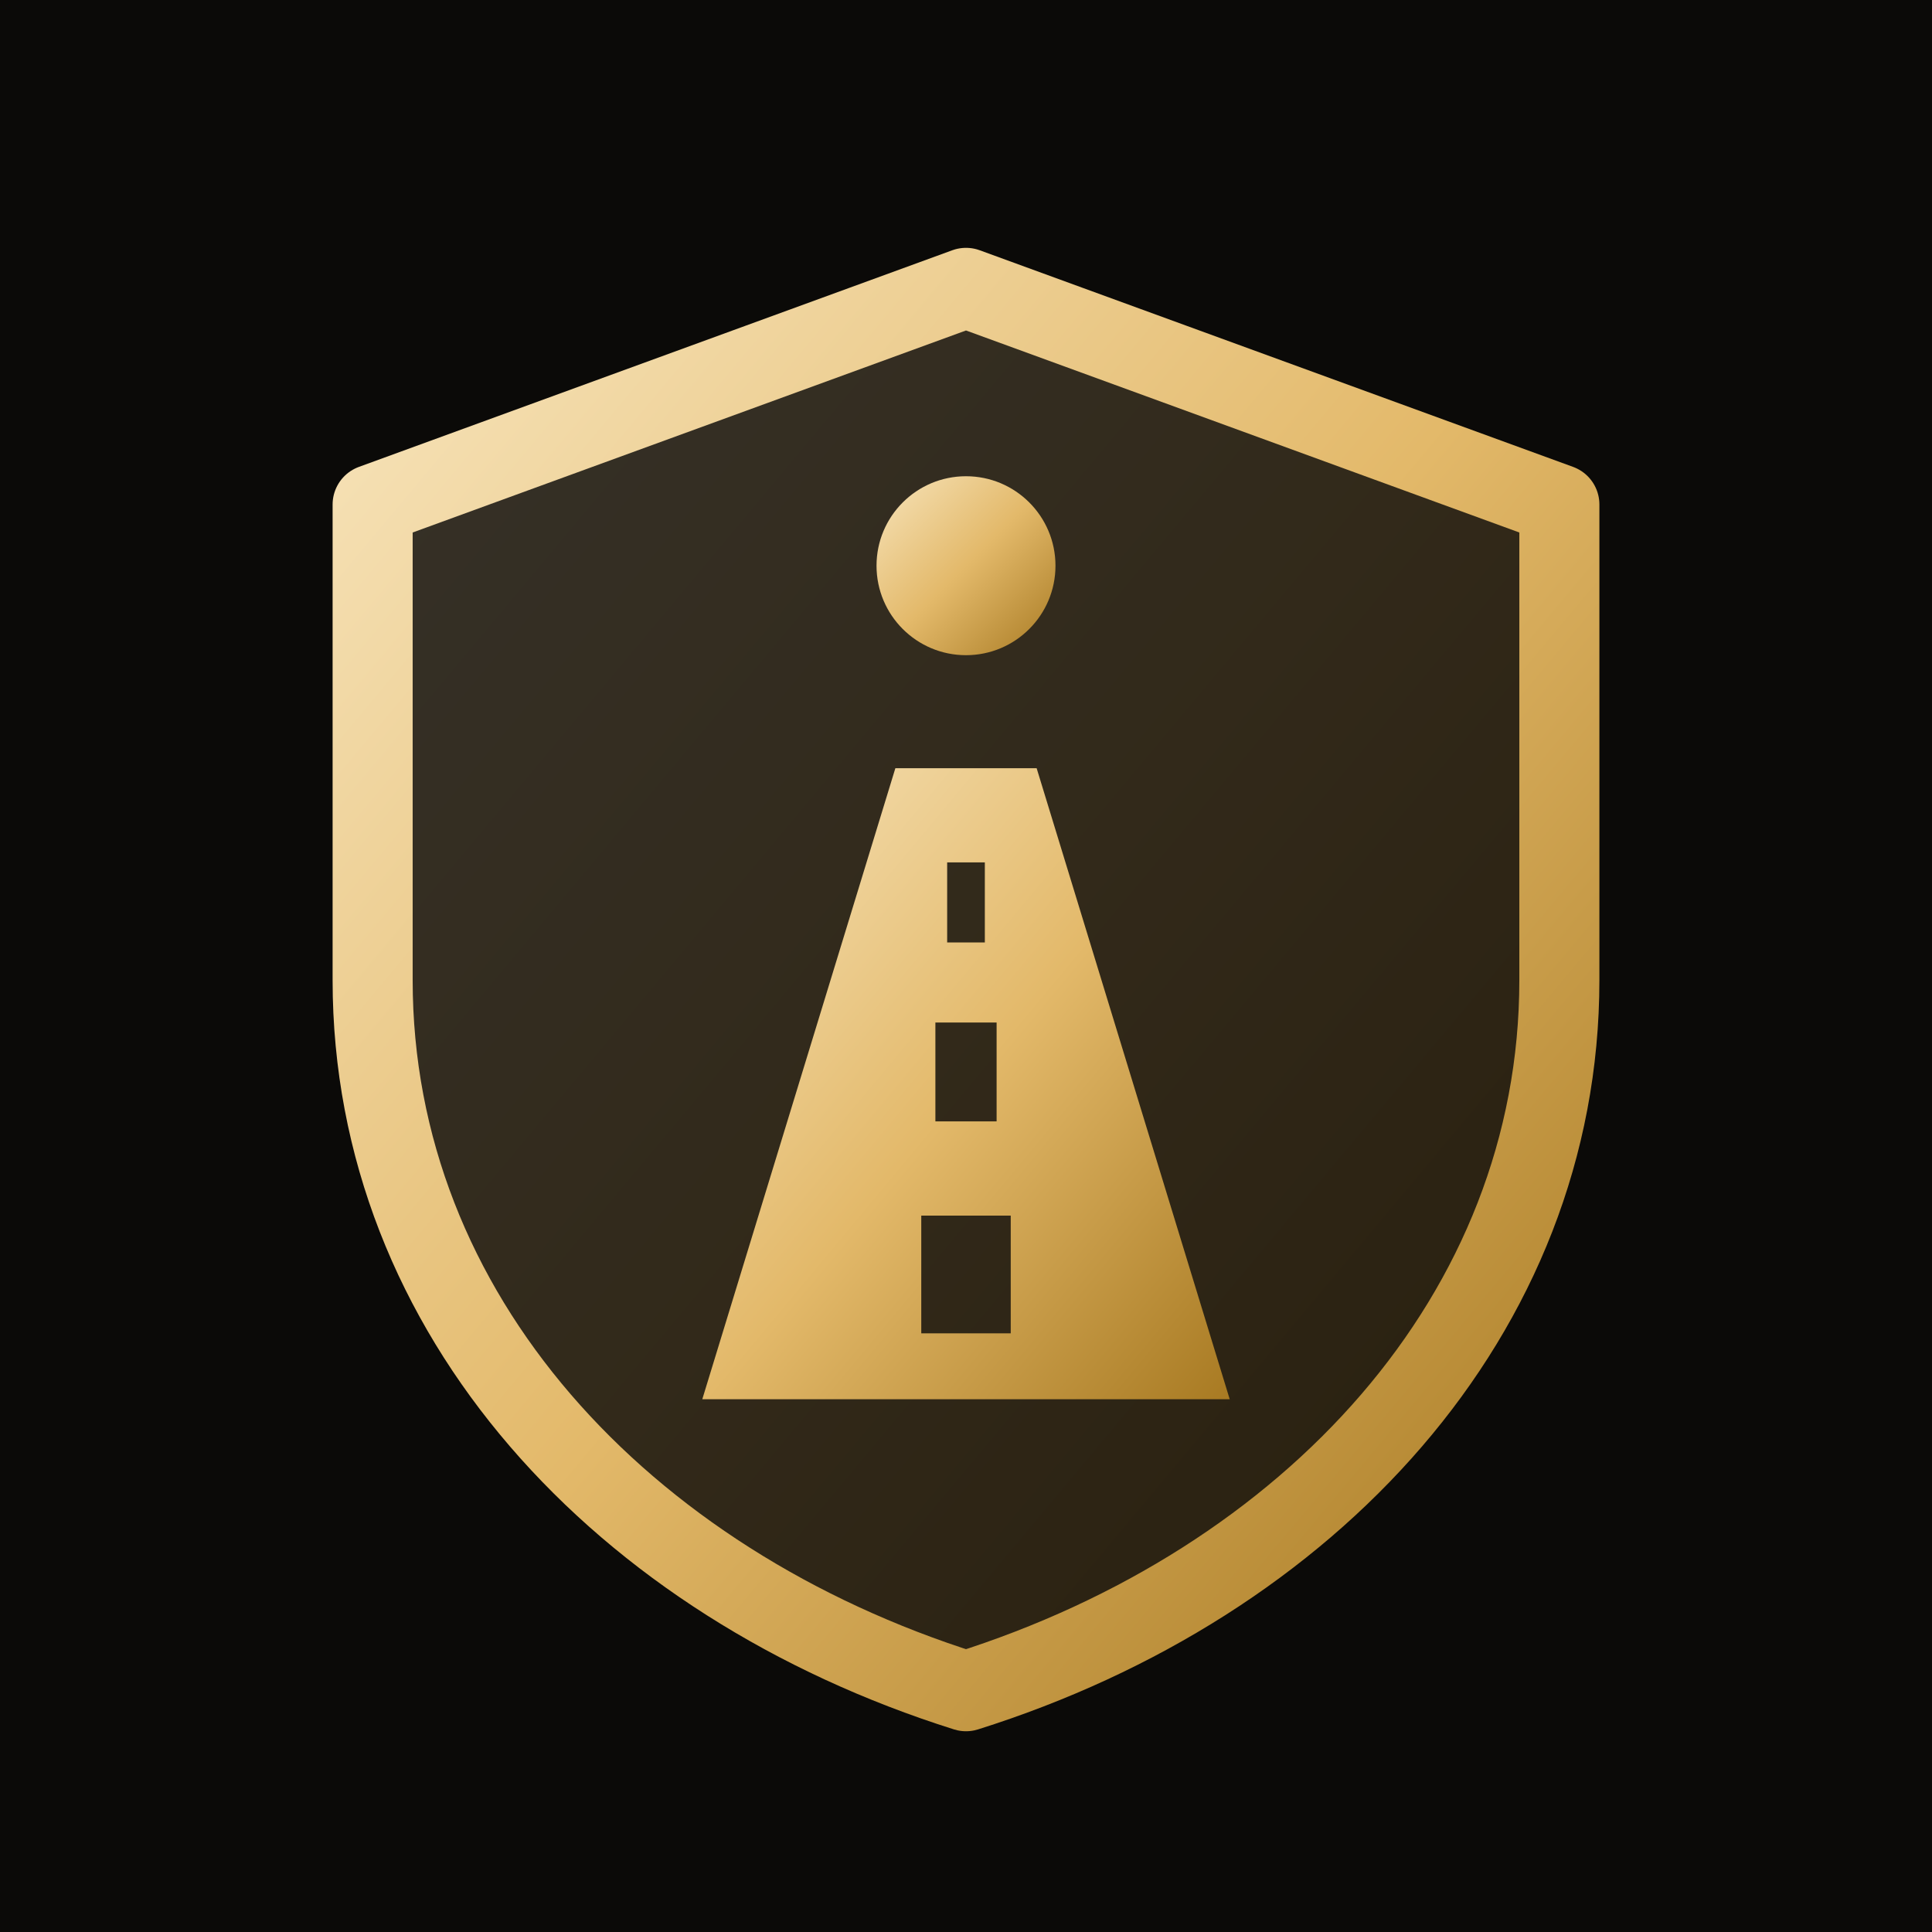
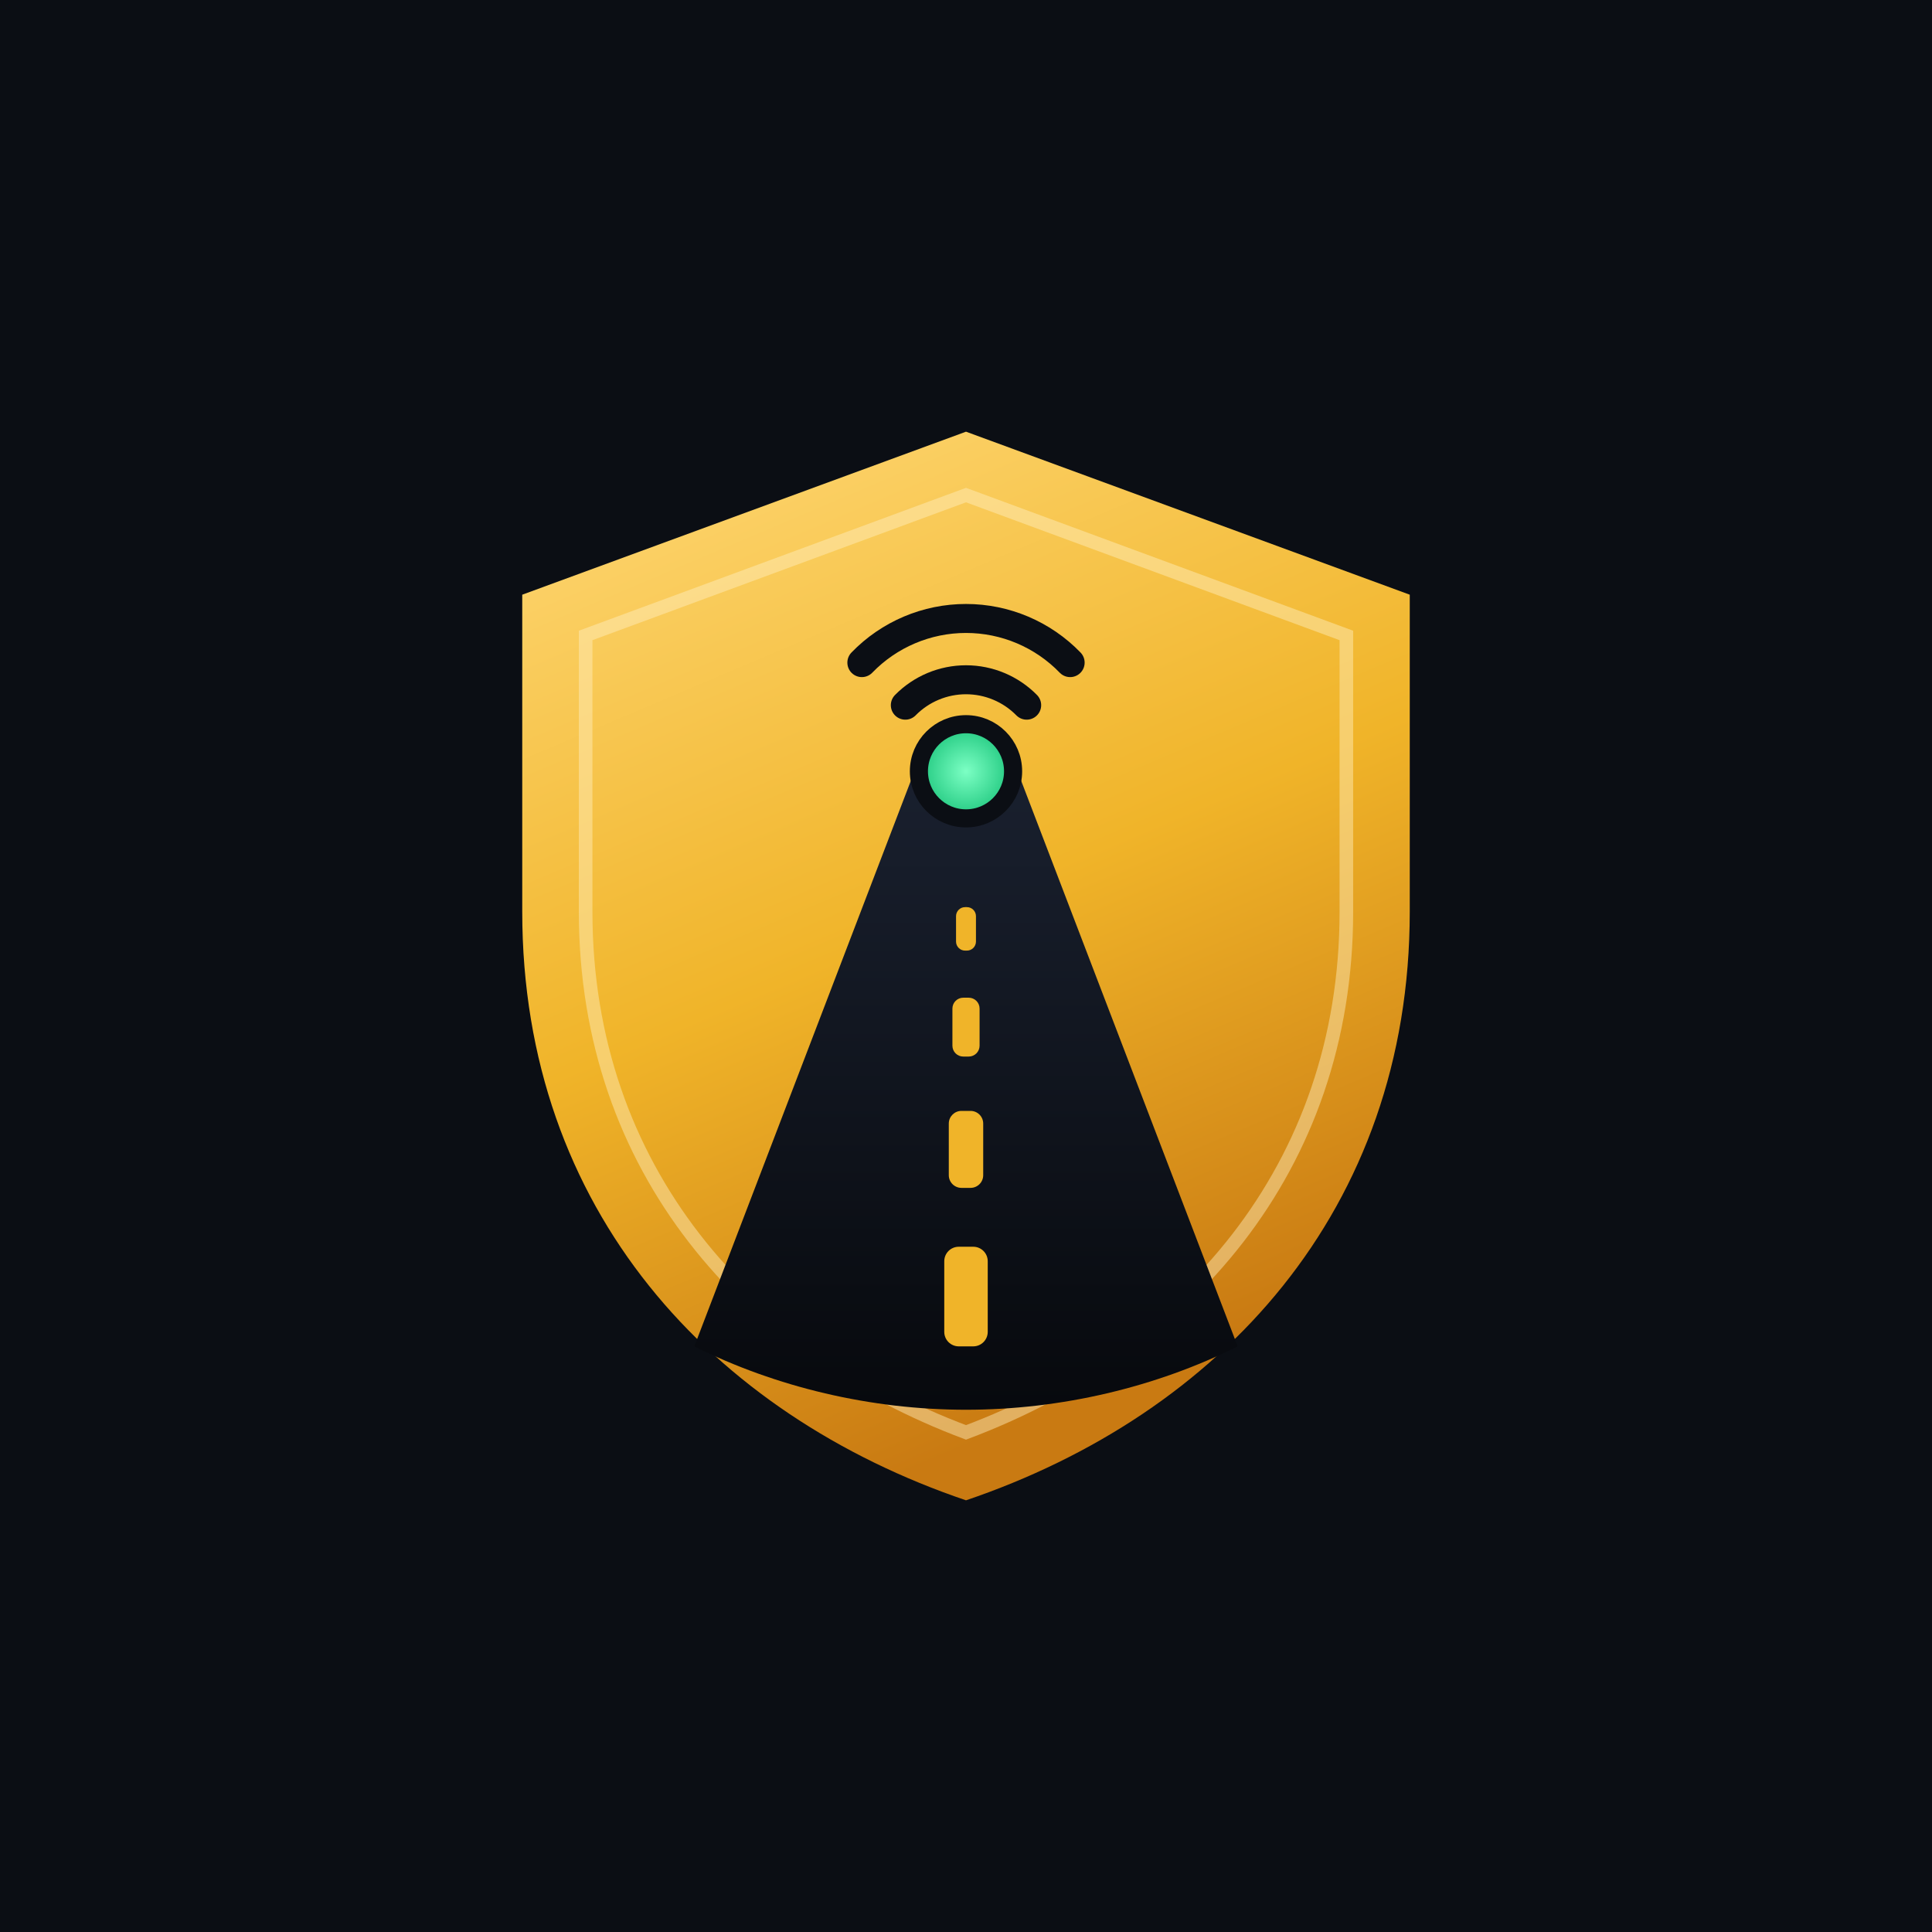
- <svg xmlns="http://www.w3.org/2000/svg" viewBox="0 0 32 32" width="512" height="512">
-   <defs>
-     <linearGradient id="g" x1="0" y1="0" x2="1" y2="1">
-       <stop offset="0" stop-color="#f7e4bb" />
-       <stop offset=".5" stop-color="#e3b96a" />
-       <stop offset="1" stop-color="#a87a22" />
-     </linearGradient>
-   </defs>
-   <rect width="32" height="32" rx="0" fill="#0b0a08" />
-   <g transform="translate(3.52 3.52) scale(0.780)">
-     <path d="M16 1.6 28.6 6.2v10.1c0 7.1-5.3 12.8-12.6 15.1C8.7 29.1 3.4 23.4 3.4 16.3V6.2z" fill="url(#g)" opacity=".18" />
-     <path d="M16 1.6 28.6 6.2v10.1c0 7.1-5.3 12.8-12.6 15.1C8.7 29.1 3.4 23.4 3.4 16.3V6.2z" fill="none" stroke="url(#g)" stroke-width="1.7" stroke-linejoin="round" />
-     <path d="M10.4 25.2 14.5 11.8h3l4.1 13.4zM15.05 21.3h1.9v2.5h-1.9zM15.35 17.2h1.3v2.1h-1.3zM15.6 13.8h.8v1.7h-.8z" fill="url(#g)" fill-rule="evenodd" />
-     <circle cx="16" cy="7.5" r="1.9" fill="url(#g)" />
+ <svg xmlns="http://www.w3.org/2000/svg" viewBox="0 0 128 128" width="512" height="512">
+   <rect width="128" height="128" fill="#0B0E14" />
+   <g transform="translate(25.6 25.6) scale(0.6)">
+     <defs>
+       <linearGradient id="raMkGold" x1="0" y1="0" x2="0.35" y2="1">
+         <stop offset="0" stop-color="#FFD978" />
+         <stop offset="0.55" stop-color="#F0B429" />
+         <stop offset="1" stop-color="#C97A12" />
+       </linearGradient>
+       <linearGradient id="raMkRoad" x1="0" y1="0" x2="0" y2="1">
+         <stop offset="0" stop-color="#1A2130" />
+         <stop offset="1" stop-color="#07090D" />
+       </linearGradient>
+       <radialGradient id="raMkPulse" cx="0.5" cy="0.5" r="0.5">
+         <stop offset="0" stop-color="#7CFFC4" />
+         <stop offset="1" stop-color="#1FC77E" />
+       </radialGradient>
+     </defs>
+     <path d="M64 5 L113 23 V58 C113 91 92 113.5 64 123 C36 113.5 15 91 15 58 V23 Z" fill="url(#raMkGold)" />
+     <path d="M64 12 L106 27.5 V58 C106 86.5 88 106.5 64 115.5 C40 106.5 22 86.5 22 58 V27.5 Z" fill="none" stroke="#FFF1C2" stroke-opacity="0.45" stroke-width="1.5" />
+     <path d="M34 106 L58.5 42 C60 38.3 68 38.3 69.5 42 L94 106 C85 110.5 74.5 113 64 113 C53.5 113 43 110.5 34 106 Z" fill="url(#raMkRoad)" />
+     <rect x="61.6" y="95" width="4.8" height="11" rx="1.6" fill="#F0B429" />
+     <rect x="62.1" y="80" width="3.8" height="8.5" rx="1.4" fill="#F0B429" />
+     <rect x="62.5" y="67.5" width="3" height="6.5" rx="1.2" fill="#F0B429" />
+     <rect x="62.9" y="57.5" width="2.2" height="4.8" rx="1" fill="#F0B429" />
+     <path d="M52.5 30.5 A16 16 0 0 1 75.5 30.5" fill="none" stroke="#0B0E14" stroke-width="3.2" stroke-linecap="round" />
+     <path d="M57.3 35.2 A9.4 9.4 0 0 1 70.7 35.2" fill="none" stroke="#0B0E14" stroke-width="3.2" stroke-linecap="round" />
+     <circle cx="64" cy="42.5" r="5.2" fill="url(#raMkPulse)" stroke="#0B0E14" stroke-width="2" />
  </g>
</svg>
